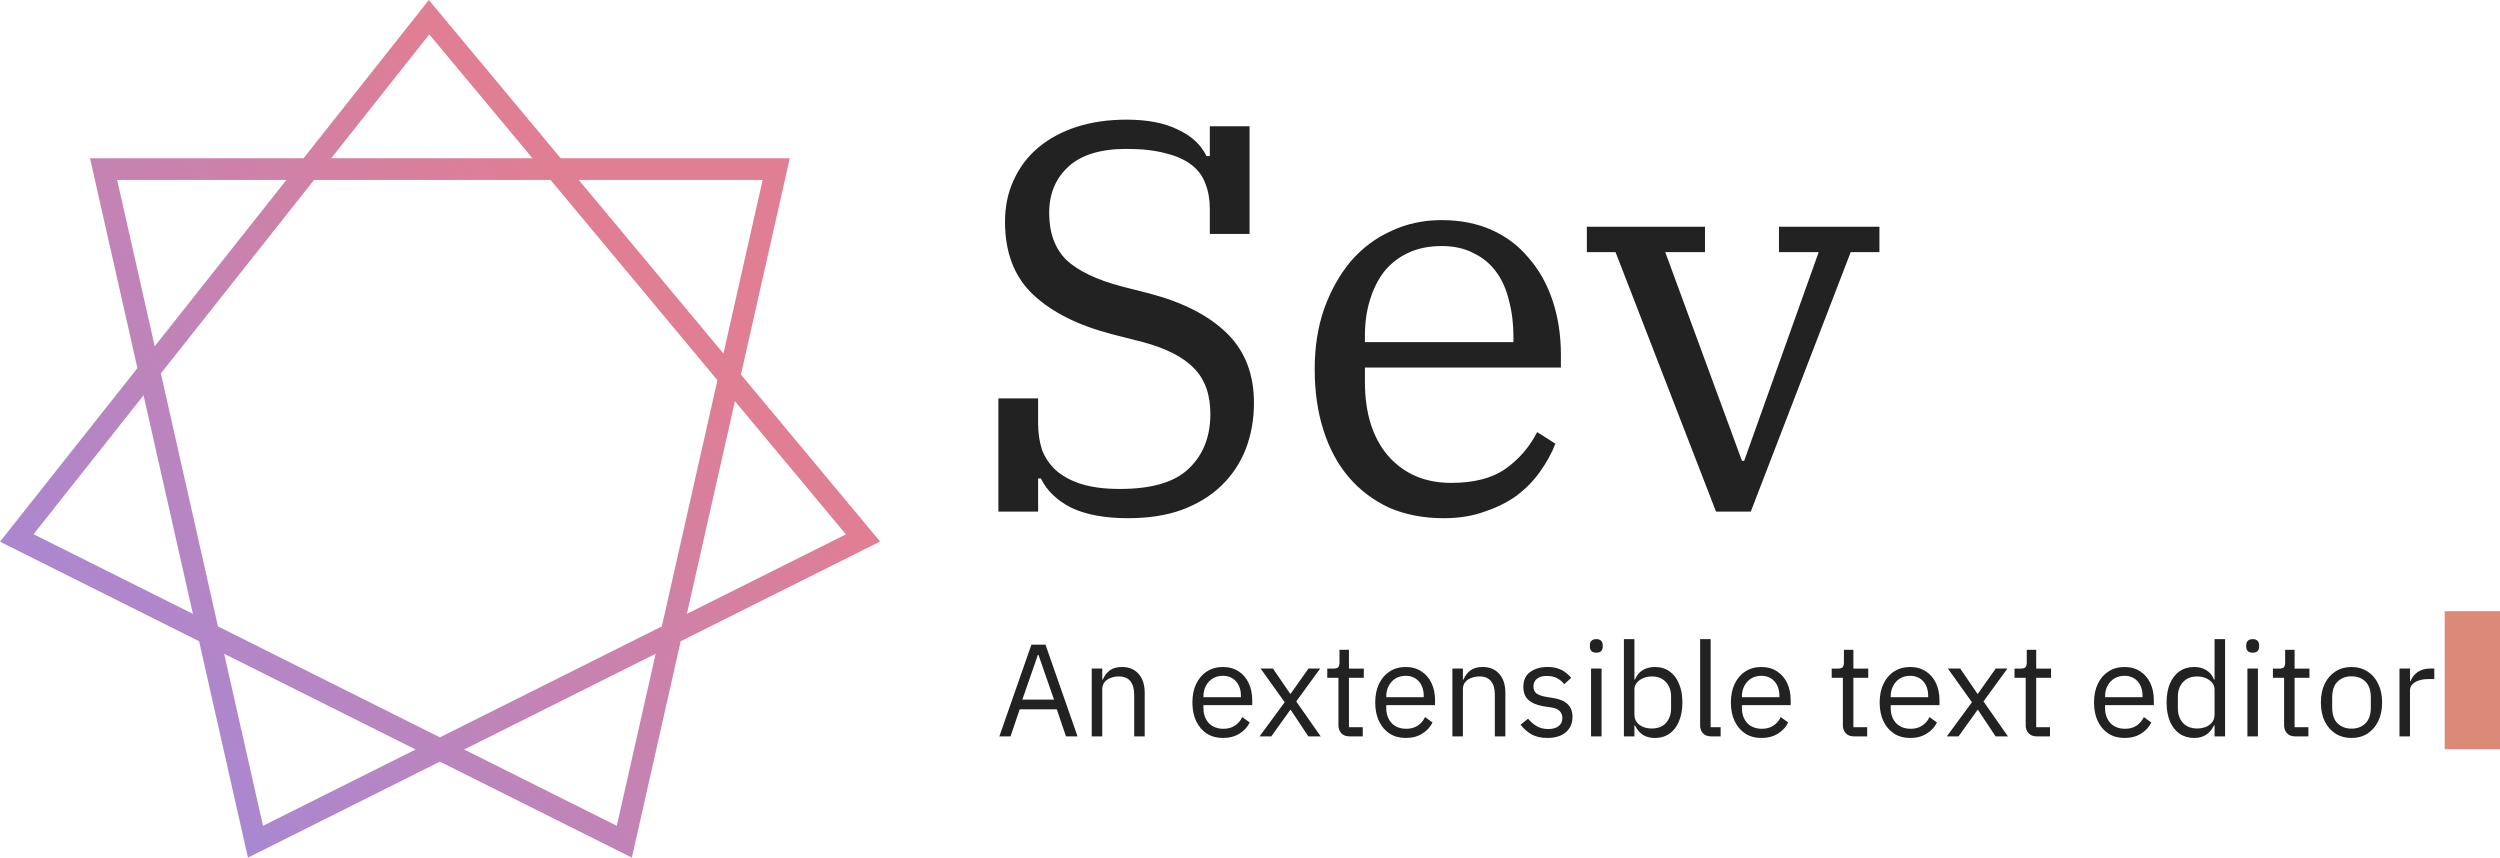
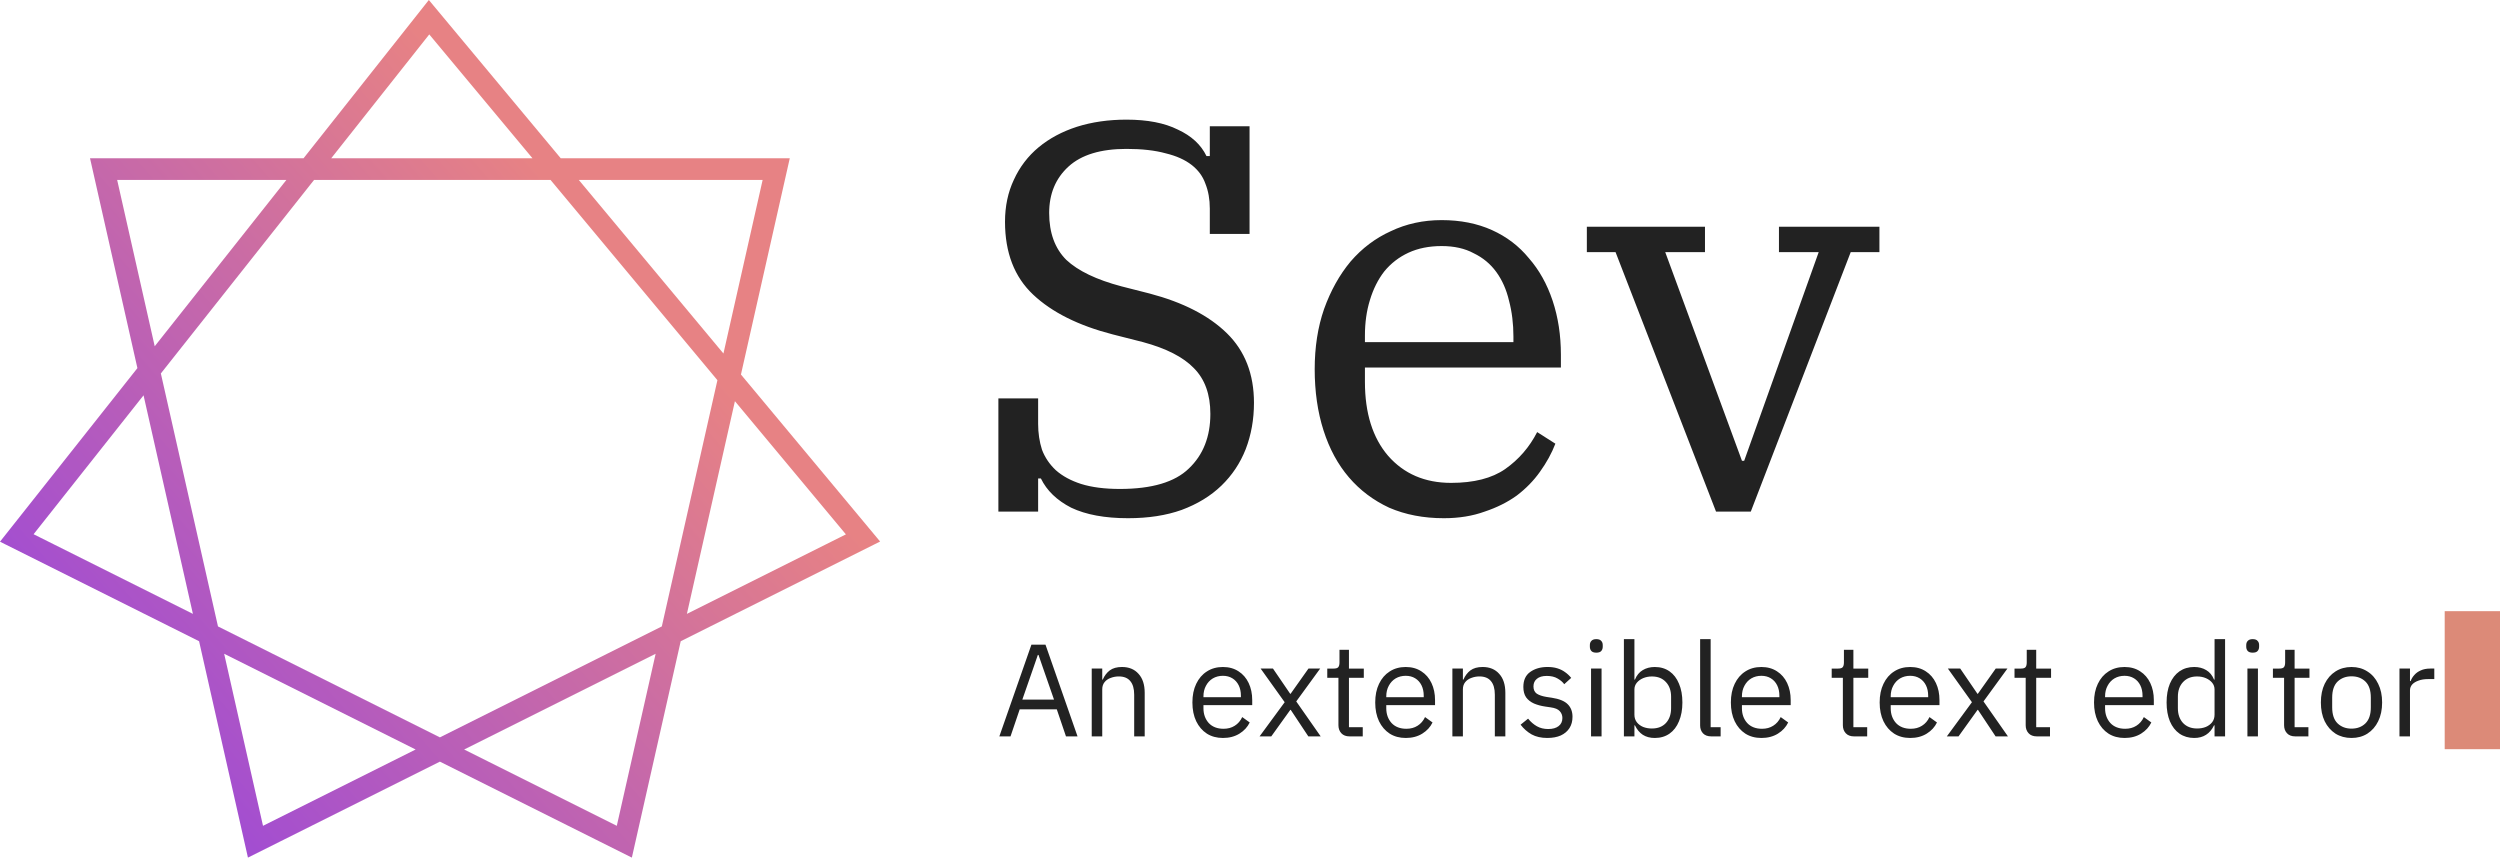
<svg xmlns="http://www.w3.org/2000/svg" width="253.61" height="86.999" version="1.1" viewBox="0 0 253.61 86.999">
  <style>.text-fill {
    fill: #222222;
  }
  .cursor-fill {
    fill: #dc8a78
+   }
+   .grad-start {
+     stop-color: #e78284;
+   }
+   .grad-end {
+     stop-color: #8839ef;
  }

  @media (prefers-color-scheme: dark) {
    .text-fill {
      fill: #eeeeee;
    }
    .cursor-fill {
      fill: #f4dbd6
    }
+     .grad-start {
+       stop-color: #e07e94;
+     }
+     .grad-end {
+       stop-color: #948bea;
+     }
  }</style>
  <defs>
    <linearGradient id="b" x1="227.1" x2="146.7" y1="16.9" y2="86.8" gradientTransform="matrix(.88047 0 0 .88047 -145.77 1.7454)" gradientUnits="userSpaceOnUse">
-       <stop stop-color="#e07e94" offset="0" />
-       <stop stop-color="#948bea" offset="1" />
+       <stop class="grad-start" offset="0" />
+       <stop class="grad-end" offset="1" />
    </linearGradient>
  </defs>
  <path d="m43.525 1.745 44.022 52.827-61.631 30.815-15.408-68.234h68.234l-15.408 68.234-61.631-30.815z" fill="none" stroke="url(#b)" stroke-linecap="round" stroke-width="2.201" />
  <path class="text-fill" d="m114.44 52.569q-3.528 0-5.768-1.064-2.184-1.12-3.08-2.968h-0.28v3.36h-4.032v-11.48h4.032v2.576q0 1.4 0.392 2.632 0.448 1.176 1.4 2.072 1.008 0.896 2.576 1.4 1.624 0.504 3.92 0.504 4.872 0 7-2.072 2.184-2.072 2.184-5.544 0-2.968-1.68-4.648-1.624-1.68-5.152-2.632l-3.08-0.784q-5.208-1.344-8.064-4.032t-2.856-7.392q0-2.352 0.896-4.256 0.896-1.96 2.52-3.304t3.864-2.072q2.296-0.728 5.04-0.728 3.192 0 5.208 1.008 2.072 0.952 2.912 2.688h0.336v-3.024h4.032v10.92h-4.032v-2.576q0-1.4-0.448-2.52-0.392-1.12-1.4-1.904t-2.632-1.176q-1.624-0.448-3.976-0.448-3.92 0-5.88 1.792t-1.96 4.704q0 3.024 1.736 4.76 1.792 1.68 5.6 2.688l2.856 0.728q5.096 1.344 7.84 4.032t2.744 7.056q0 2.52-0.84 4.704-0.84 2.128-2.464 3.696t-4.032 2.464q-2.352 0.84-5.432 0.84zm32.032 0q-3.08 0-5.544-1.064-2.408-1.12-4.088-3.08t-2.576-4.76-0.896-6.216q0-3.36 0.952-6.104 1.008-2.8 2.688-4.816 1.736-2.016 4.088-3.08 2.352-1.12 5.152-1.12 2.856 0 5.096 1.008t3.752 2.856q1.568 1.792 2.408 4.312t0.84 5.488v1.288h-19.88v1.456q0 4.76 2.352 7.504 2.408 2.744 6.384 2.744 3.472 0 5.488-1.4 2.072-1.456 3.248-3.752l1.848 1.176q-0.56 1.456-1.568 2.856-0.952 1.344-2.352 2.408-1.4 1.008-3.248 1.624-1.848 0.672-4.144 0.672zm-8.008-17.864h15.064v-0.56q0-1.96-0.448-3.64-0.392-1.68-1.288-2.912t-2.296-1.904q-1.344-0.728-3.248-0.728t-3.36 0.672-2.464 1.904q-0.952 1.232-1.456 2.912-0.504 1.624-0.504 3.584zm25.424-9.128h-2.912v-2.576h11.984v2.576h-4.032l7.784 21.168h0.224l7.56-21.168h-4.032v-2.576h10.192v2.576h-2.912l-10.136 26.32h-3.528z" fill="#222" aria-label="Sev" />
  <path class="text-fill" d="m109.31 74.702h-1.173l-0.933-2.747h-3.76l-0.933 2.747h-1.133l3.253-9.306h1.427zm-2.387-3.733-1.173-3.373-0.4-1.16h-0.067l-0.4 1.16-1.173 3.373zm4.893 3.733h-1.067v-6.88h1.067v1.12h0.053c0.169-0.391 0.404-0.702 0.707-0.933 0.311-0.231 0.724-0.347 1.24-0.347 0.711 0 1.271 0.231 1.68 0.693 0.418 0.453 0.627 1.098 0.627 1.933v4.413h-1.067v-4.227c0-0.613-0.133-1.075-0.4-1.387-0.258-0.311-0.644-0.467-1.16-0.467-0.284 0-0.556 0.049-0.813 0.147-0.258 0.089-0.467 0.231-0.627 0.427-0.16 0.196-0.24 0.44-0.24 0.733zm12.24 0.16c-0.622 0-1.164-0.147-1.627-0.44-0.462-0.302-0.822-0.72-1.08-1.253-0.258-0.542-0.387-1.178-0.387-1.907s0.129-1.36 0.387-1.893c0.258-0.542 0.618-0.96 1.08-1.253 0.462-0.302 1.004-0.453 1.627-0.453 0.613 0 1.142 0.147 1.587 0.44 0.444 0.284 0.787 0.68 1.027 1.187s0.36 1.084 0.36 1.733v0.507h-4.947v0.32c0 0.596 0.178 1.093 0.533 1.493 0.364 0.391 0.867 0.587 1.507 0.587 0.436 0 0.813-0.102 1.133-0.307 0.329-0.204 0.582-0.498 0.76-0.88l0.76 0.547c-0.222 0.462-0.569 0.84-1.04 1.133s-1.031 0.44-1.68 0.44zm0-6.306c-0.382 0-0.724 0.089-1.027 0.267-0.293 0.178-0.524 0.427-0.693 0.747-0.169 0.311-0.253 0.667-0.253 1.067v0.093h3.8v-0.147c0-0.409-0.076-0.764-0.227-1.067-0.151-0.302-0.364-0.538-0.64-0.707s-0.596-0.253-0.96-0.253zm3.72 6.146 2.547-3.467-2.44-3.413h1.253l1.747 2.56h0.04l1.813-2.56h1.187l-2.427 3.333 2.48 3.547h-1.253l-1.787-2.693h-0.04l-1.933 2.693zm10.466 0h-1.333c-0.364 0-0.644-0.107-0.84-0.32s-0.293-0.484-0.293-0.813v-4.813h-1.133v-0.933h0.64c0.231 0 0.387-0.044 0.467-0.133 0.089-0.098 0.133-0.262 0.133-0.493v-1.28h0.96v1.907h1.507v0.933h-1.507v5.013h1.4zm4.36 0.16c-0.622 0-1.164-0.147-1.627-0.44-0.462-0.302-0.822-0.72-1.08-1.253-0.258-0.542-0.387-1.178-0.387-1.907s0.129-1.36 0.387-1.893c0.258-0.542 0.618-0.96 1.08-1.253 0.462-0.302 1.004-0.453 1.627-0.453 0.613 0 1.142 0.147 1.587 0.44 0.444 0.284 0.787 0.68 1.027 1.187 0.24 0.507 0.36 1.084 0.36 1.733v0.507h-4.947v0.32c0 0.596 0.178 1.093 0.533 1.493 0.364 0.391 0.867 0.587 1.507 0.587 0.436 0 0.813-0.102 1.133-0.307 0.329-0.204 0.582-0.498 0.76-0.88l0.76 0.547c-0.222 0.462-0.569 0.84-1.04 1.133-0.471 0.293-1.031 0.44-1.68 0.44zm0-6.306c-0.382 0-0.724 0.089-1.027 0.267-0.293 0.178-0.524 0.427-0.693 0.747-0.169 0.311-0.253 0.667-0.253 1.067v0.093h3.8v-0.147c0-0.409-0.076-0.764-0.227-1.067-0.151-0.302-0.364-0.538-0.64-0.707s-0.596-0.253-0.96-0.253zm5.8 6.146h-1.067v-6.88h1.067v1.12h0.053c0.169-0.391 0.404-0.702 0.707-0.933 0.311-0.231 0.724-0.347 1.24-0.347 0.711 0 1.271 0.231 1.68 0.693 0.418 0.453 0.627 1.098 0.627 1.933v4.413h-1.067v-4.227c0-0.613-0.133-1.075-0.4-1.387-0.258-0.311-0.644-0.467-1.16-0.467-0.284 0-0.556 0.049-0.813 0.147-0.258 0.089-0.467 0.231-0.627 0.427s-0.24 0.44-0.24 0.733zm8.573 0.16c-0.631 0-1.164-0.12-1.6-0.36-0.436-0.249-0.809-0.578-1.12-0.987l0.76-0.613c0.267 0.329 0.564 0.587 0.893 0.773s0.711 0.28 1.147 0.28c0.453 0 0.804-0.098 1.053-0.293 0.258-0.196 0.387-0.471 0.387-0.827 0-0.267-0.089-0.498-0.267-0.693-0.169-0.196-0.48-0.324-0.933-0.387l-0.547-0.08c-0.418-0.062-0.796-0.164-1.133-0.307-0.338-0.151-0.604-0.36-0.8-0.627-0.187-0.276-0.28-0.627-0.28-1.053 0-0.684 0.231-1.191 0.693-1.52 0.471-0.338 1.058-0.507 1.76-0.507 0.373 0 0.702 0.044 0.987 0.133 0.293 0.089 0.556 0.218 0.787 0.387 0.231 0.16 0.44 0.356 0.627 0.587l-0.707 0.64c-0.151-0.213-0.373-0.404-0.667-0.573-0.293-0.178-0.662-0.267-1.107-0.267-0.436 0-0.769 0.098-1 0.293-0.231 0.187-0.347 0.444-0.347 0.773s0.111 0.573 0.333 0.733c0.231 0.151 0.56 0.262 0.987 0.333l0.533 0.08c0.764 0.116 1.307 0.338 1.627 0.667 0.32 0.32 0.48 0.742 0.48 1.267 0 0.444-0.102 0.827-0.307 1.147s-0.498 0.569-0.88 0.747c-0.382 0.169-0.836 0.253-1.36 0.253zm4.96-8.653c-0.222 0-0.387-0.053-0.493-0.16-0.107-0.116-0.16-0.262-0.16-0.44v-0.173c0-0.178 0.053-0.32 0.16-0.427 0.107-0.116 0.271-0.173 0.493-0.173 0.231 0 0.396 0.058 0.493 0.173 0.107 0.107 0.16 0.249 0.16 0.427v0.173c0 0.178-0.053 0.324-0.16 0.44-0.098 0.107-0.262 0.16-0.493 0.16zm-0.533 8.493v-6.88h1.067v6.88zm3.333 0v-9.866h1.067v4.107h0.053c0.178-0.436 0.44-0.756 0.787-0.96 0.347-0.213 0.756-0.32 1.227-0.32 0.578 0 1.075 0.147 1.493 0.44s0.738 0.711 0.96 1.253c0.231 0.533 0.347 1.169 0.347 1.907 0 0.729-0.116 1.364-0.347 1.907-0.222 0.542-0.542 0.96-0.96 1.253s-0.916 0.44-1.493 0.44c-0.471 0-0.876-0.107-1.213-0.32-0.329-0.213-0.596-0.533-0.8-0.96h-0.053v1.12zm2.84-0.8c0.604 0 1.08-0.187 1.427-0.56 0.347-0.382 0.52-0.88 0.52-1.493v-1.173c0-0.613-0.173-1.107-0.52-1.48-0.347-0.382-0.822-0.573-1.427-0.573-0.32 0-0.618 0.058-0.893 0.173-0.267 0.116-0.48 0.271-0.64 0.467-0.16 0.196-0.24 0.422-0.24 0.68v2.56c0 0.293 0.08 0.547 0.24 0.76 0.16 0.204 0.373 0.364 0.64 0.48 0.276 0.107 0.573 0.16 0.893 0.16zm6.973 0.8h-0.947c-0.364 0-0.644-0.102-0.84-0.307-0.196-0.213-0.293-0.48-0.293-0.8v-8.76h1.067v8.933h1.013zm4.133 0.16c-0.622 0-1.164-0.147-1.627-0.44-0.462-0.302-0.822-0.72-1.08-1.253-0.258-0.542-0.387-1.178-0.387-1.907s0.129-1.36 0.387-1.893c0.258-0.542 0.618-0.96 1.08-1.253 0.462-0.302 1.004-0.453 1.627-0.453 0.613 0 1.142 0.147 1.587 0.44 0.444 0.284 0.787 0.68 1.027 1.187 0.24 0.507 0.36 1.084 0.36 1.733v0.507h-4.947v0.32c0 0.596 0.178 1.093 0.533 1.493 0.364 0.391 0.867 0.587 1.507 0.587 0.436 0 0.813-0.102 1.133-0.307 0.329-0.204 0.582-0.498 0.76-0.88l0.76 0.547c-0.222 0.462-0.569 0.84-1.04 1.133-0.471 0.293-1.031 0.44-1.68 0.44zm0-6.306c-0.382 0-0.724 0.089-1.027 0.267-0.293 0.178-0.524 0.427-0.693 0.747-0.169 0.311-0.253 0.667-0.253 1.067v0.093h3.8v-0.147c0-0.409-0.075-0.764-0.227-1.067-0.151-0.302-0.364-0.538-0.64-0.707s-0.596-0.253-0.96-0.253zm10.733 6.146h-1.333c-0.364 0-0.644-0.107-0.84-0.32s-0.293-0.484-0.293-0.813v-4.813h-1.133v-0.933h0.64c0.231 0 0.387-0.044 0.467-0.133 0.089-0.098 0.133-0.262 0.133-0.493v-1.28h0.96v1.907h1.507v0.933h-1.507v5.013h1.4zm4.36 0.16c-0.622 0-1.164-0.147-1.627-0.44-0.462-0.302-0.822-0.72-1.08-1.253-0.258-0.542-0.387-1.178-0.387-1.907s0.129-1.36 0.387-1.893c0.258-0.542 0.618-0.96 1.08-1.253 0.462-0.302 1.004-0.453 1.627-0.453 0.613 0 1.142 0.147 1.587 0.44 0.444 0.284 0.787 0.68 1.027 1.187s0.36 1.084 0.36 1.733v0.507h-4.947v0.32c0 0.596 0.178 1.093 0.533 1.493 0.364 0.391 0.867 0.587 1.507 0.587 0.436 0 0.813-0.102 1.133-0.307 0.329-0.204 0.582-0.498 0.76-0.88l0.76 0.547c-0.222 0.462-0.569 0.84-1.04 1.133s-1.031 0.44-1.68 0.44zm0-6.306c-0.382 0-0.724 0.089-1.027 0.267-0.293 0.178-0.524 0.427-0.693 0.747-0.169 0.311-0.253 0.667-0.253 1.067v0.093h3.8v-0.147c0-0.409-0.075-0.764-0.227-1.067-0.151-0.302-0.364-0.538-0.64-0.707s-0.596-0.253-0.96-0.253zm3.72 6.146 2.547-3.467-2.44-3.413h1.253l1.747 2.56h0.04l1.813-2.56h1.187l-2.427 3.333 2.48 3.547h-1.253l-1.787-2.693h-0.04l-1.933 2.693zm10.466 0h-1.333c-0.364 0-0.644-0.107-0.84-0.32s-0.293-0.484-0.293-0.813v-4.813h-1.133v-0.933h0.64c0.231 0 0.387-0.044 0.467-0.133 0.089-0.098 0.133-0.262 0.133-0.493v-1.28h0.96v1.907h1.507v0.933h-1.507v5.013h1.4zm7.56 0.16c-0.622 0-1.164-0.147-1.627-0.44-0.462-0.302-0.822-0.72-1.08-1.253-0.258-0.542-0.387-1.178-0.387-1.907s0.129-1.36 0.387-1.893c0.258-0.542 0.618-0.96 1.08-1.253 0.462-0.302 1.004-0.453 1.627-0.453 0.613 0 1.142 0.147 1.587 0.44 0.444 0.284 0.787 0.68 1.027 1.187 0.24 0.507 0.36 1.084 0.36 1.733v0.507h-4.947v0.32c0 0.596 0.178 1.093 0.533 1.493 0.364 0.391 0.867 0.587 1.507 0.587 0.436 0 0.813-0.102 1.133-0.307 0.329-0.204 0.582-0.498 0.76-0.88l0.76 0.547c-0.222 0.462-0.569 0.84-1.04 1.133-0.471 0.293-1.031 0.44-1.68 0.44zm0-6.306c-0.382 0-0.724 0.089-1.027 0.267-0.293 0.178-0.524 0.427-0.693 0.747-0.169 0.311-0.253 0.667-0.253 1.067v0.093h3.8v-0.147c0-0.409-0.075-0.764-0.227-1.067-0.151-0.302-0.364-0.538-0.64-0.707s-0.596-0.253-0.96-0.253zm9.133 6.146v-1.12h-0.053c-0.204 0.427-0.476 0.747-0.813 0.96-0.329 0.213-0.729 0.32-1.2 0.32-0.569 0-1.067-0.147-1.493-0.44-0.418-0.293-0.742-0.711-0.973-1.253-0.222-0.542-0.333-1.178-0.333-1.907 0-0.738 0.111-1.373 0.333-1.907 0.231-0.542 0.556-0.96 0.973-1.253 0.427-0.293 0.924-0.44 1.493-0.44 0.471 0 0.88 0.107 1.227 0.32 0.347 0.204 0.609 0.524 0.787 0.96h0.053v-4.107h1.067v9.866zm-1.773-0.8c0.329 0 0.627-0.053 0.893-0.16 0.267-0.116 0.48-0.276 0.64-0.48 0.16-0.213 0.24-0.467 0.24-0.76v-2.56c0-0.258-0.08-0.484-0.24-0.68-0.16-0.196-0.373-0.351-0.64-0.467s-0.564-0.173-0.893-0.173c-0.596 0-1.071 0.191-1.427 0.573-0.347 0.373-0.52 0.867-0.52 1.48v1.173c0 0.613 0.173 1.111 0.52 1.493 0.356 0.373 0.831 0.56 1.427 0.56zm5.64-7.693c-0.222 0-0.387-0.053-0.493-0.16-0.107-0.116-0.16-0.262-0.16-0.44v-0.173c0-0.178 0.053-0.32 0.16-0.427 0.107-0.116 0.271-0.173 0.493-0.173 0.231 0 0.396 0.058 0.493 0.173 0.107 0.107 0.16 0.249 0.16 0.427v0.173c0 0.178-0.053 0.324-0.16 0.44-0.098 0.107-0.262 0.16-0.493 0.16zm-0.533 8.493v-6.88h1.067v6.88zm6.186 0h-1.333c-0.364 0-0.644-0.107-0.84-0.32s-0.293-0.484-0.293-0.813v-4.813h-1.133v-0.933h0.64c0.231 0 0.387-0.044 0.467-0.133 0.089-0.098 0.133-0.262 0.133-0.493v-1.28h0.96v1.907h1.507v0.933h-1.507v5.013h1.4zm4.373 0.16c-0.613 0-1.155-0.147-1.627-0.44-0.462-0.302-0.827-0.72-1.093-1.253-0.258-0.542-0.387-1.178-0.387-1.907s0.129-1.36 0.387-1.893c0.267-0.542 0.631-0.96 1.093-1.253 0.471-0.302 1.013-0.453 1.627-0.453 0.613 0 1.151 0.151 1.613 0.453 0.471 0.293 0.836 0.711 1.093 1.253 0.267 0.533 0.4 1.164 0.4 1.893s-0.133 1.364-0.4 1.907c-0.258 0.533-0.622 0.951-1.093 1.253-0.462 0.293-1 0.44-1.613 0.44zm0-0.947c0.578 0 1.049-0.178 1.413-0.533 0.364-0.356 0.547-0.898 0.547-1.627v-0.987c0-0.729-0.182-1.271-0.547-1.627-0.364-0.356-0.836-0.533-1.413-0.533-0.569 0-1.04 0.178-1.413 0.533-0.364 0.356-0.547 0.898-0.547 1.627v0.987c0 0.729 0.182 1.271 0.547 1.627 0.373 0.356 0.844 0.533 1.413 0.533zm5.933 0.787h-1.067v-6.88h1.067v1.267h0.067c0.08-0.222 0.204-0.427 0.373-0.613 0.169-0.196 0.387-0.351 0.653-0.467 0.267-0.124 0.587-0.187 0.96-0.187h0.413v1.067h-0.627c-0.382 0-0.711 0.053-0.987 0.16-0.276 0.098-0.489 0.231-0.64 0.4-0.142 0.169-0.213 0.364-0.213 0.587z" fill="#222" aria-label="An extensible text editor" />
  <rect class="cursor-fill" x="248" y="62" width="6" height="14">
    <animate attributeName="opacity" calcMode="discrete" dur="1.0s" repeatCount="indefinite" values="1;0" />
  </rect>
</svg>
